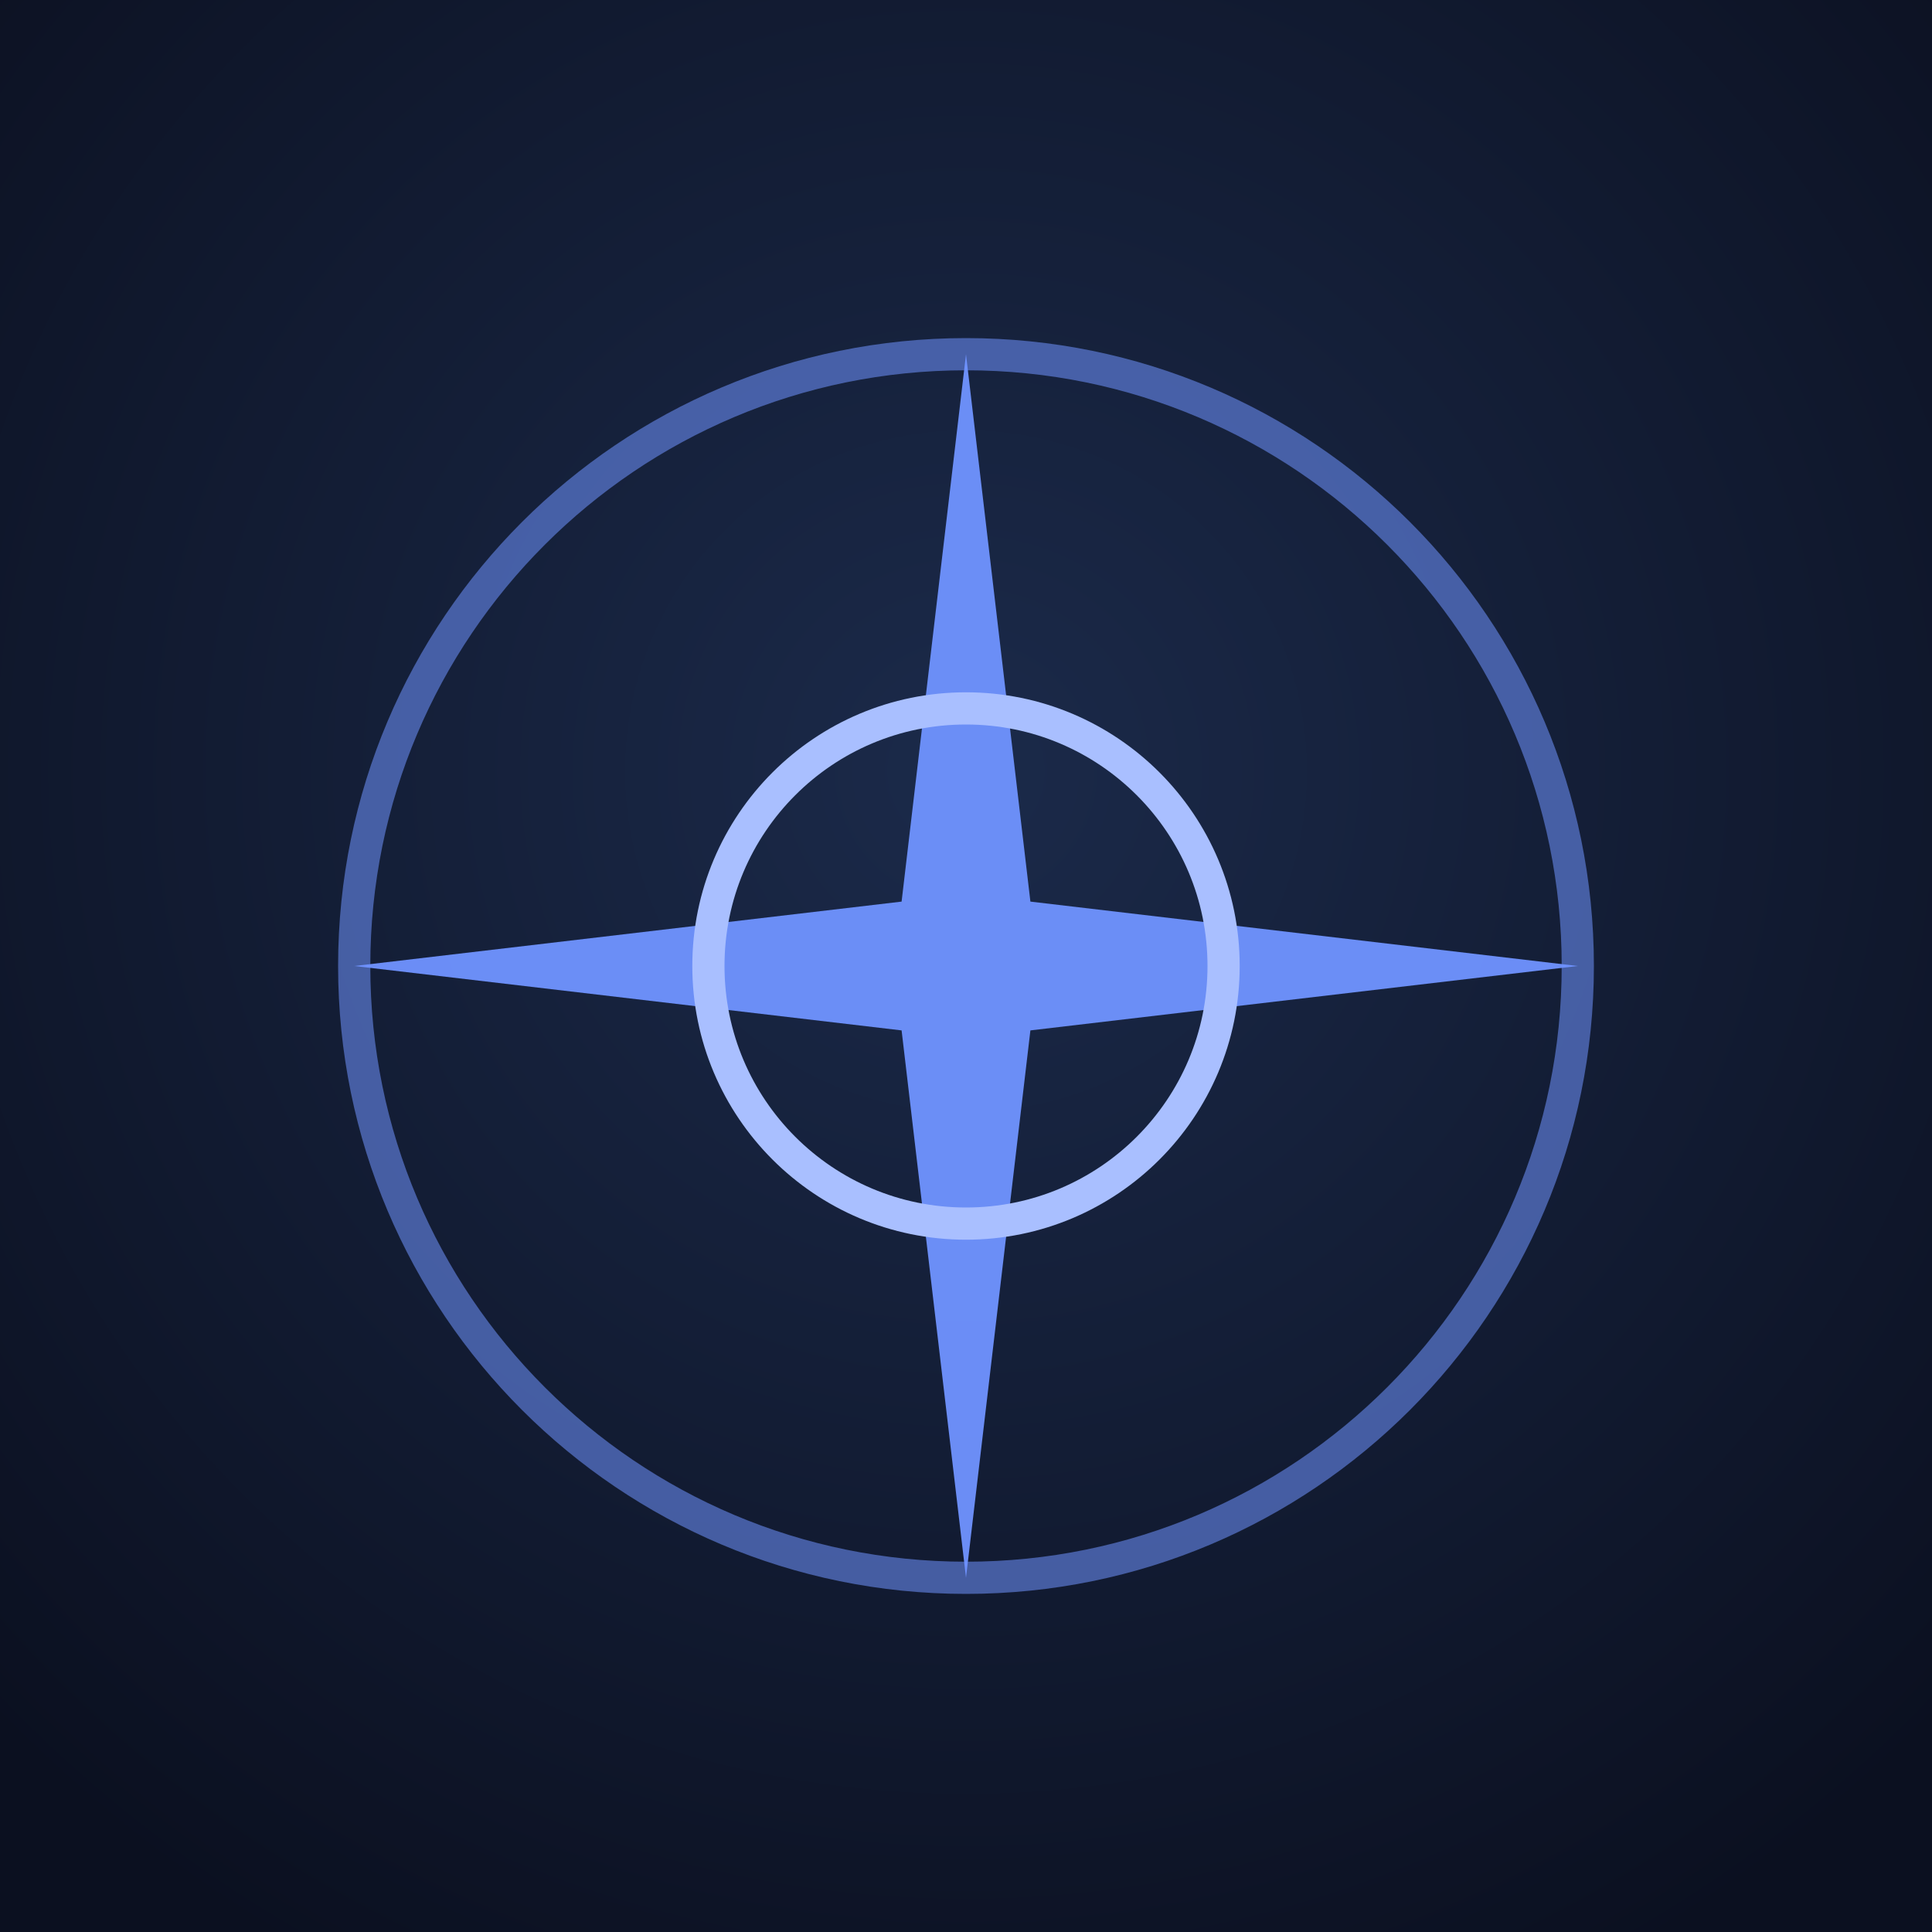
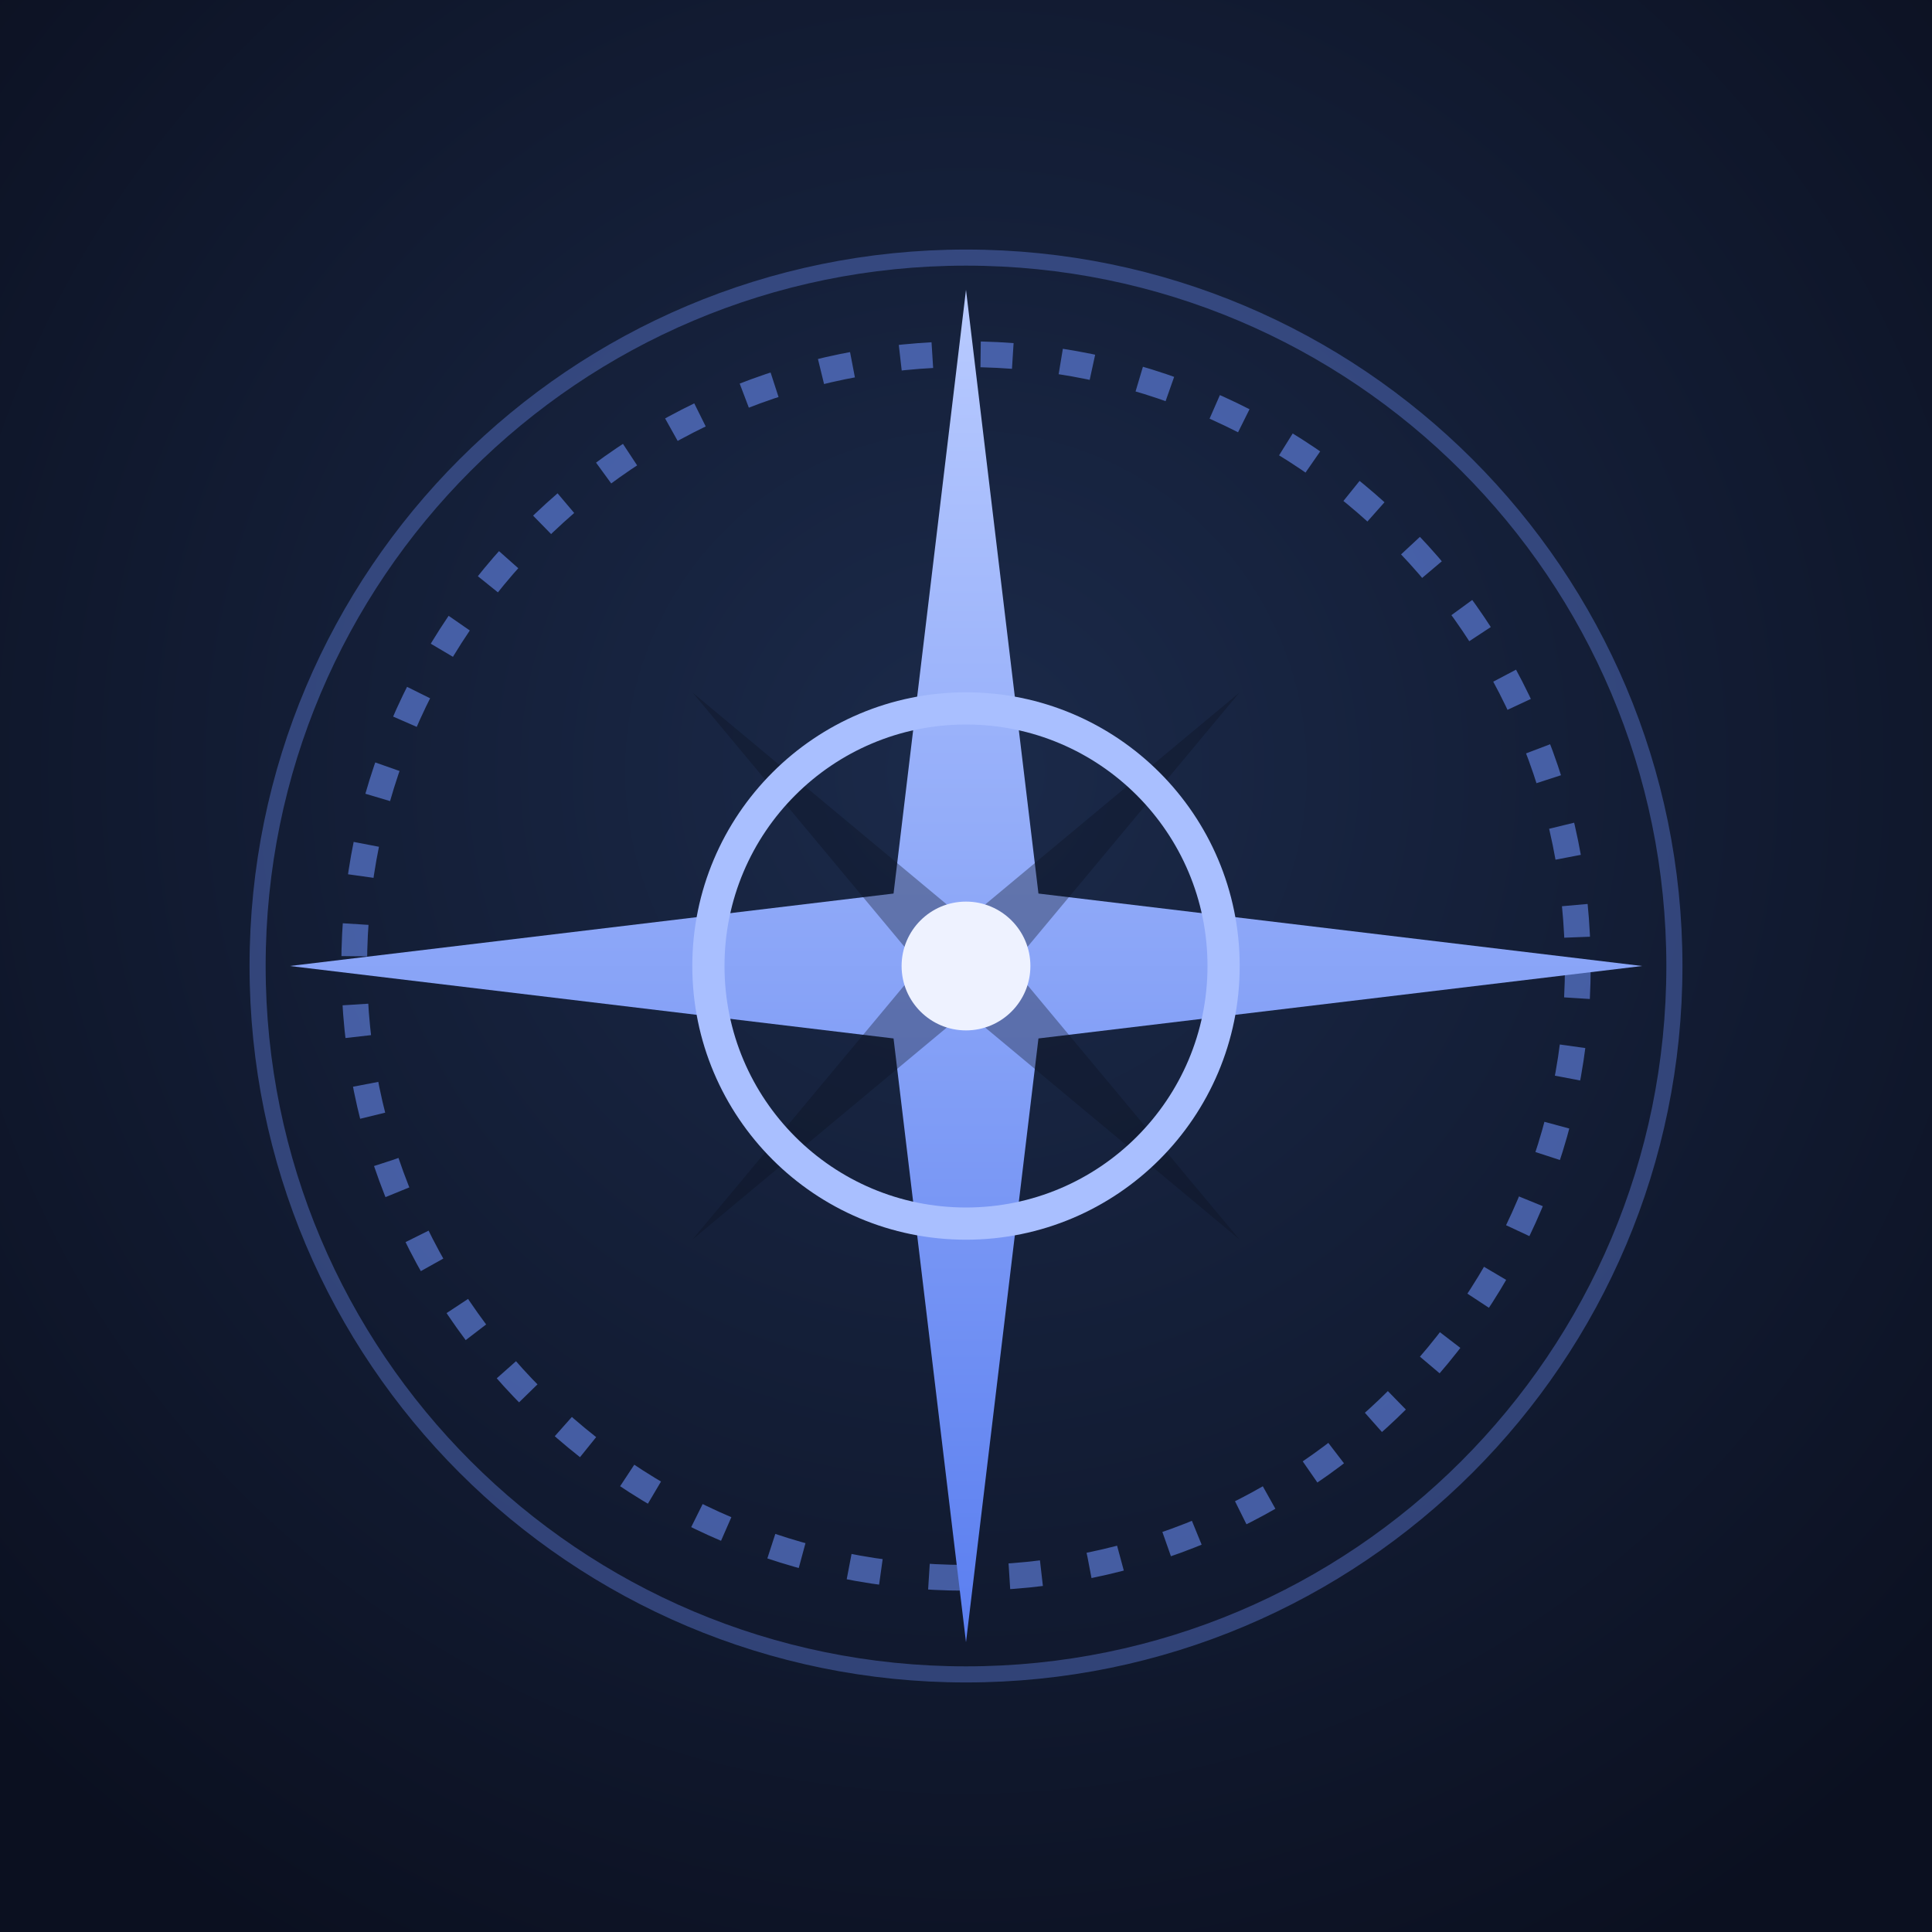
<svg xmlns="http://www.w3.org/2000/svg" viewBox="0 0 120 120">
  <defs>
    <radialGradient id="g" cx="50%" cy="40%" r="70%">
      <stop offset="0" stop-color="#1b2a4a" />
      <stop offset="1" stop-color="#0b1020" />
    </radialGradient>
+     <linearGradient id="s" x1="0" y1="0" x2="0" y2="1">
+       <stop offset="0" stop-color="#b9cbff" />
+       <stop offset="1" stop-color="#5a7ef0" />
+     </linearGradient>
  </defs>
  <rect width="120" height="120" fill="url(#g)" />
-   <circle cx="60" cy="60" r="38" fill="none" stroke="#6f93ff" stroke-width="2" opacity=".55" />
-   <path d="M60 22 L64 56 L98 60 L64 64 L60 98 L56 64 L22 60 L56 56 Z" fill="#6f93ff" opacity=".95" />
+   <circle cx="60" cy="60" r="44" fill="none" stroke="#6f93ff" stroke-width="1" opacity=".35" />
+   <circle cx="60" cy="60" r="38" fill="none" stroke="#6f93ff" stroke-width="1.6" opacity=".55" stroke-dasharray="2 3" />
+   <path d="M60 18 L64.5 55.5 L102 60 L64.5 64.5 L60 102 L55.5 64.5 L18 60 L55.5 55.5 Z" fill="url(#s)" />
+   <path d="M60 36 L62 58 L84 60 L62 62 L60 84 L58 62 L36 60 L58 58 Z" fill="#0b1020" opacity=".35" transform="rotate(45 60 60)" />
  <circle cx="60" cy="60" r="16" fill="none" stroke="#a9bfff" stroke-width="2" />
+   <circle cx="60" cy="60" r="4" fill="#eef2ff" />
</svg>
